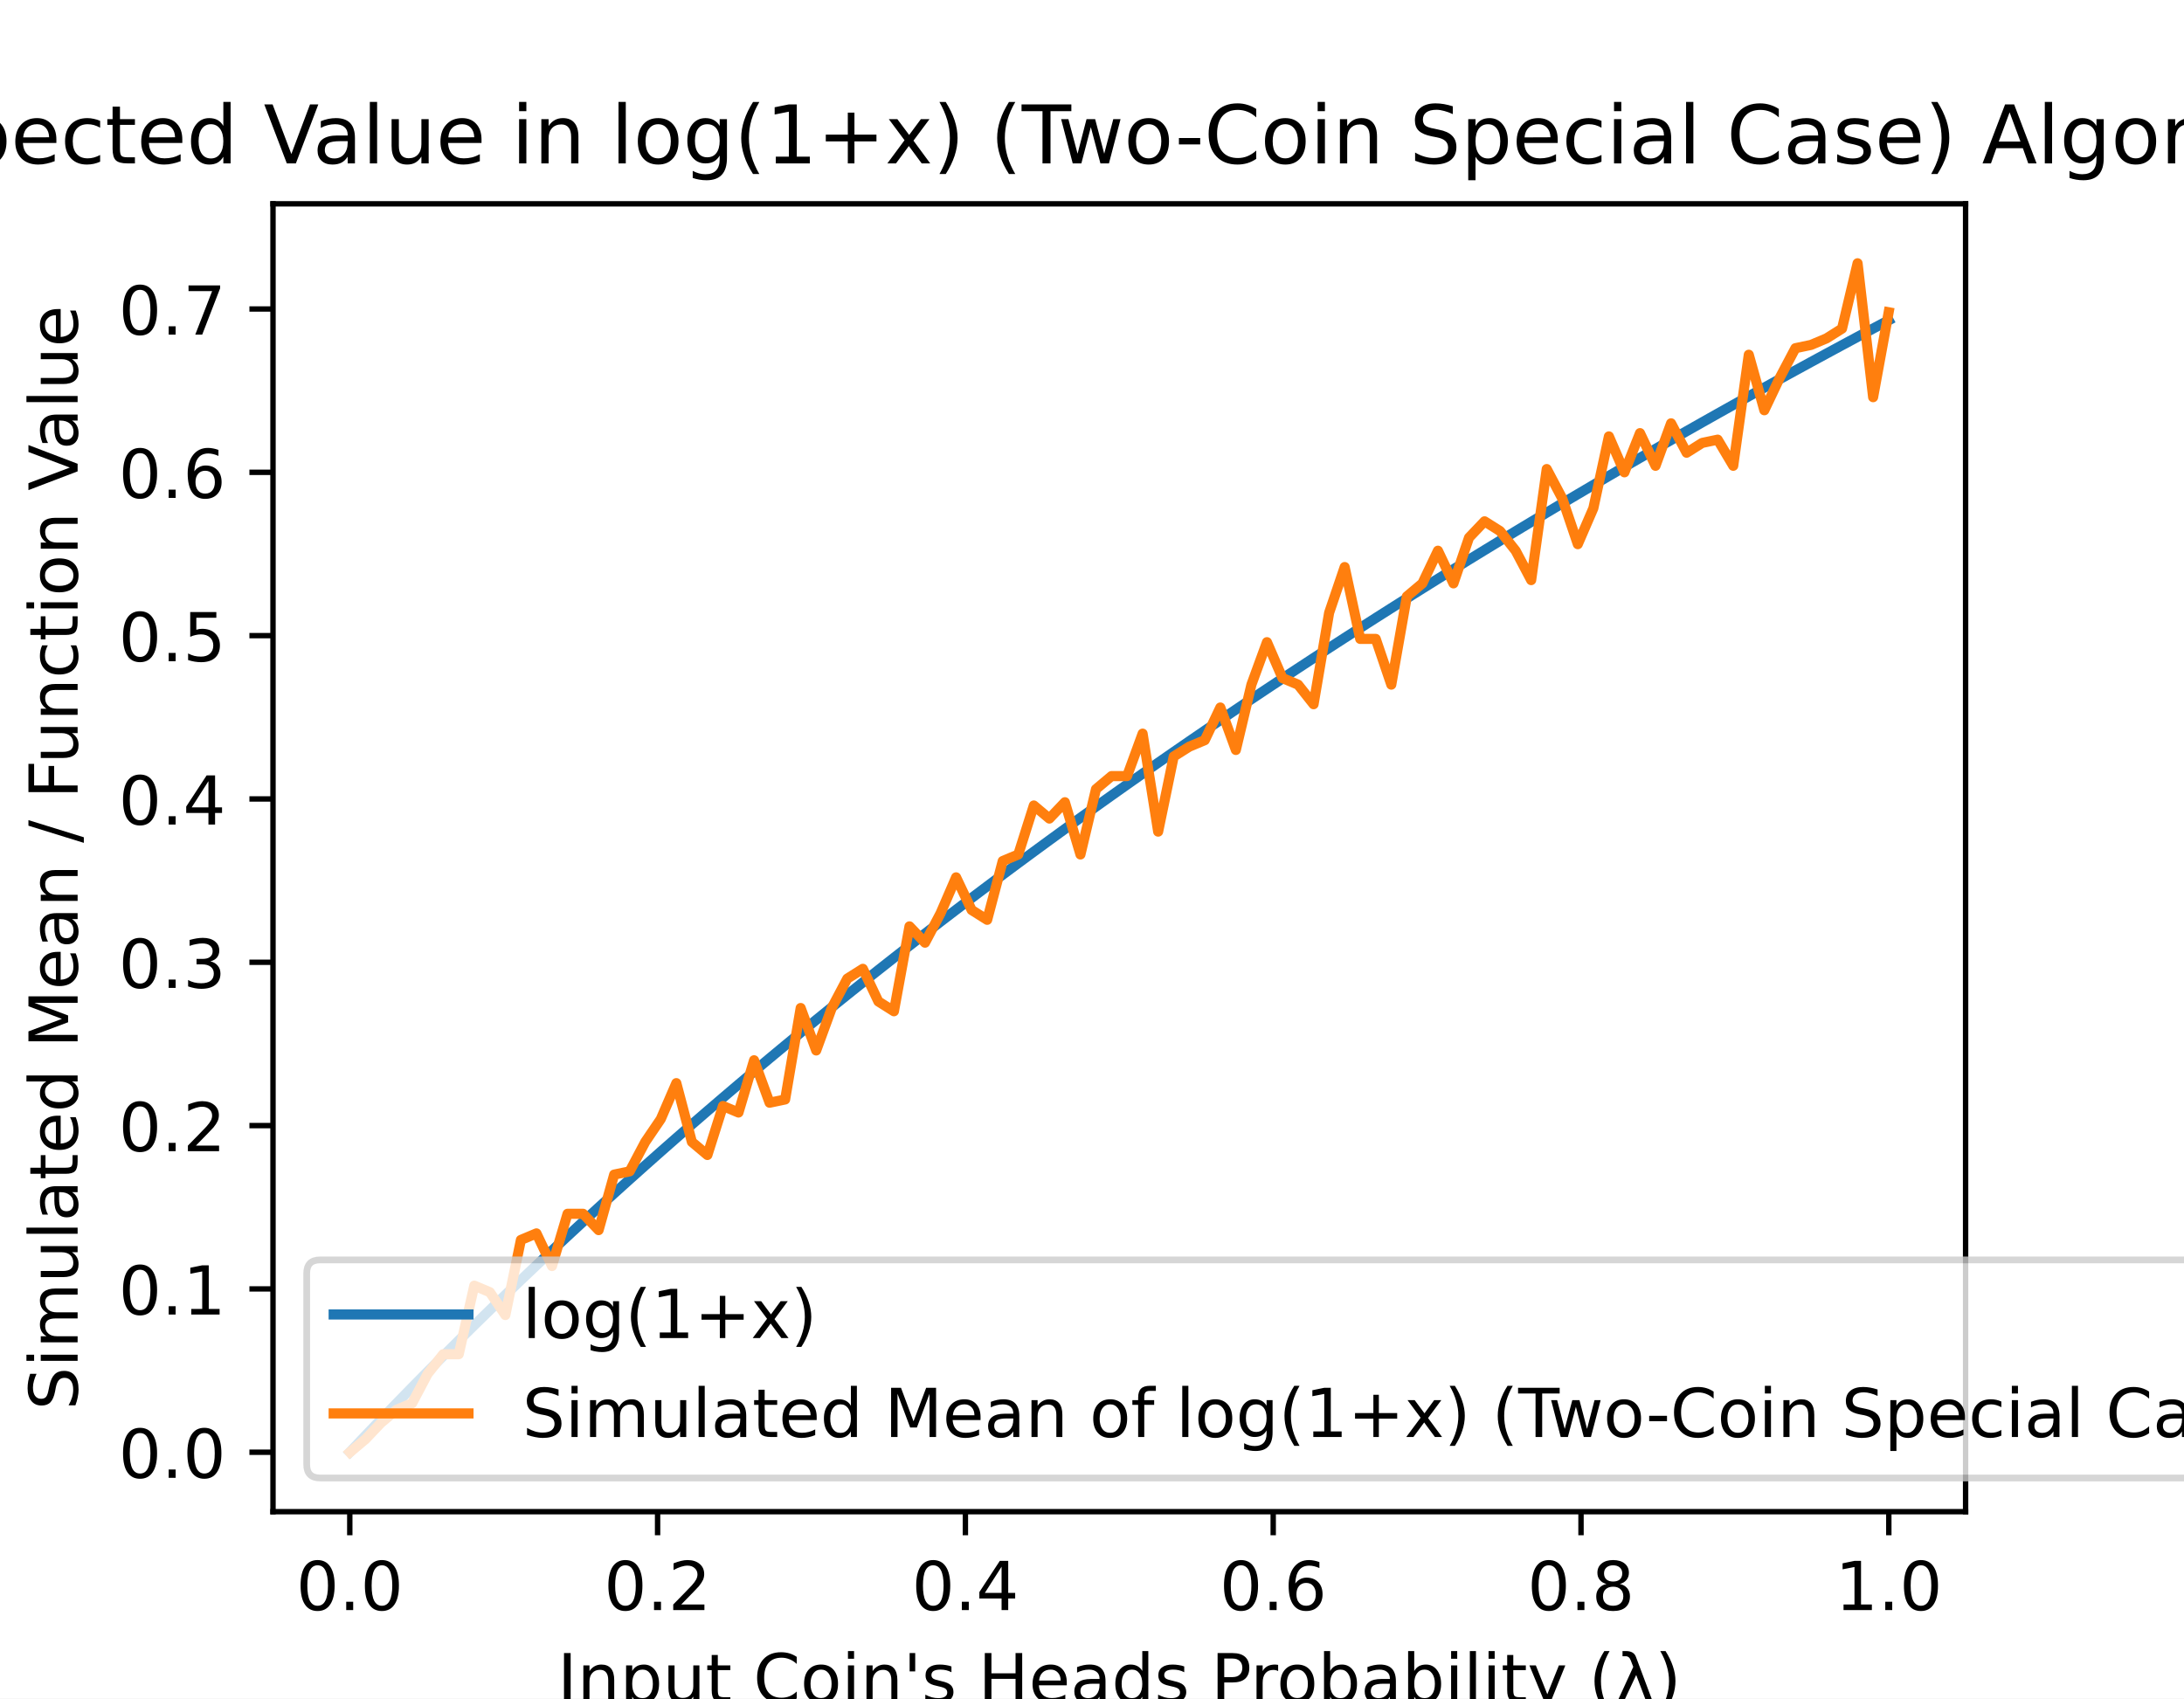
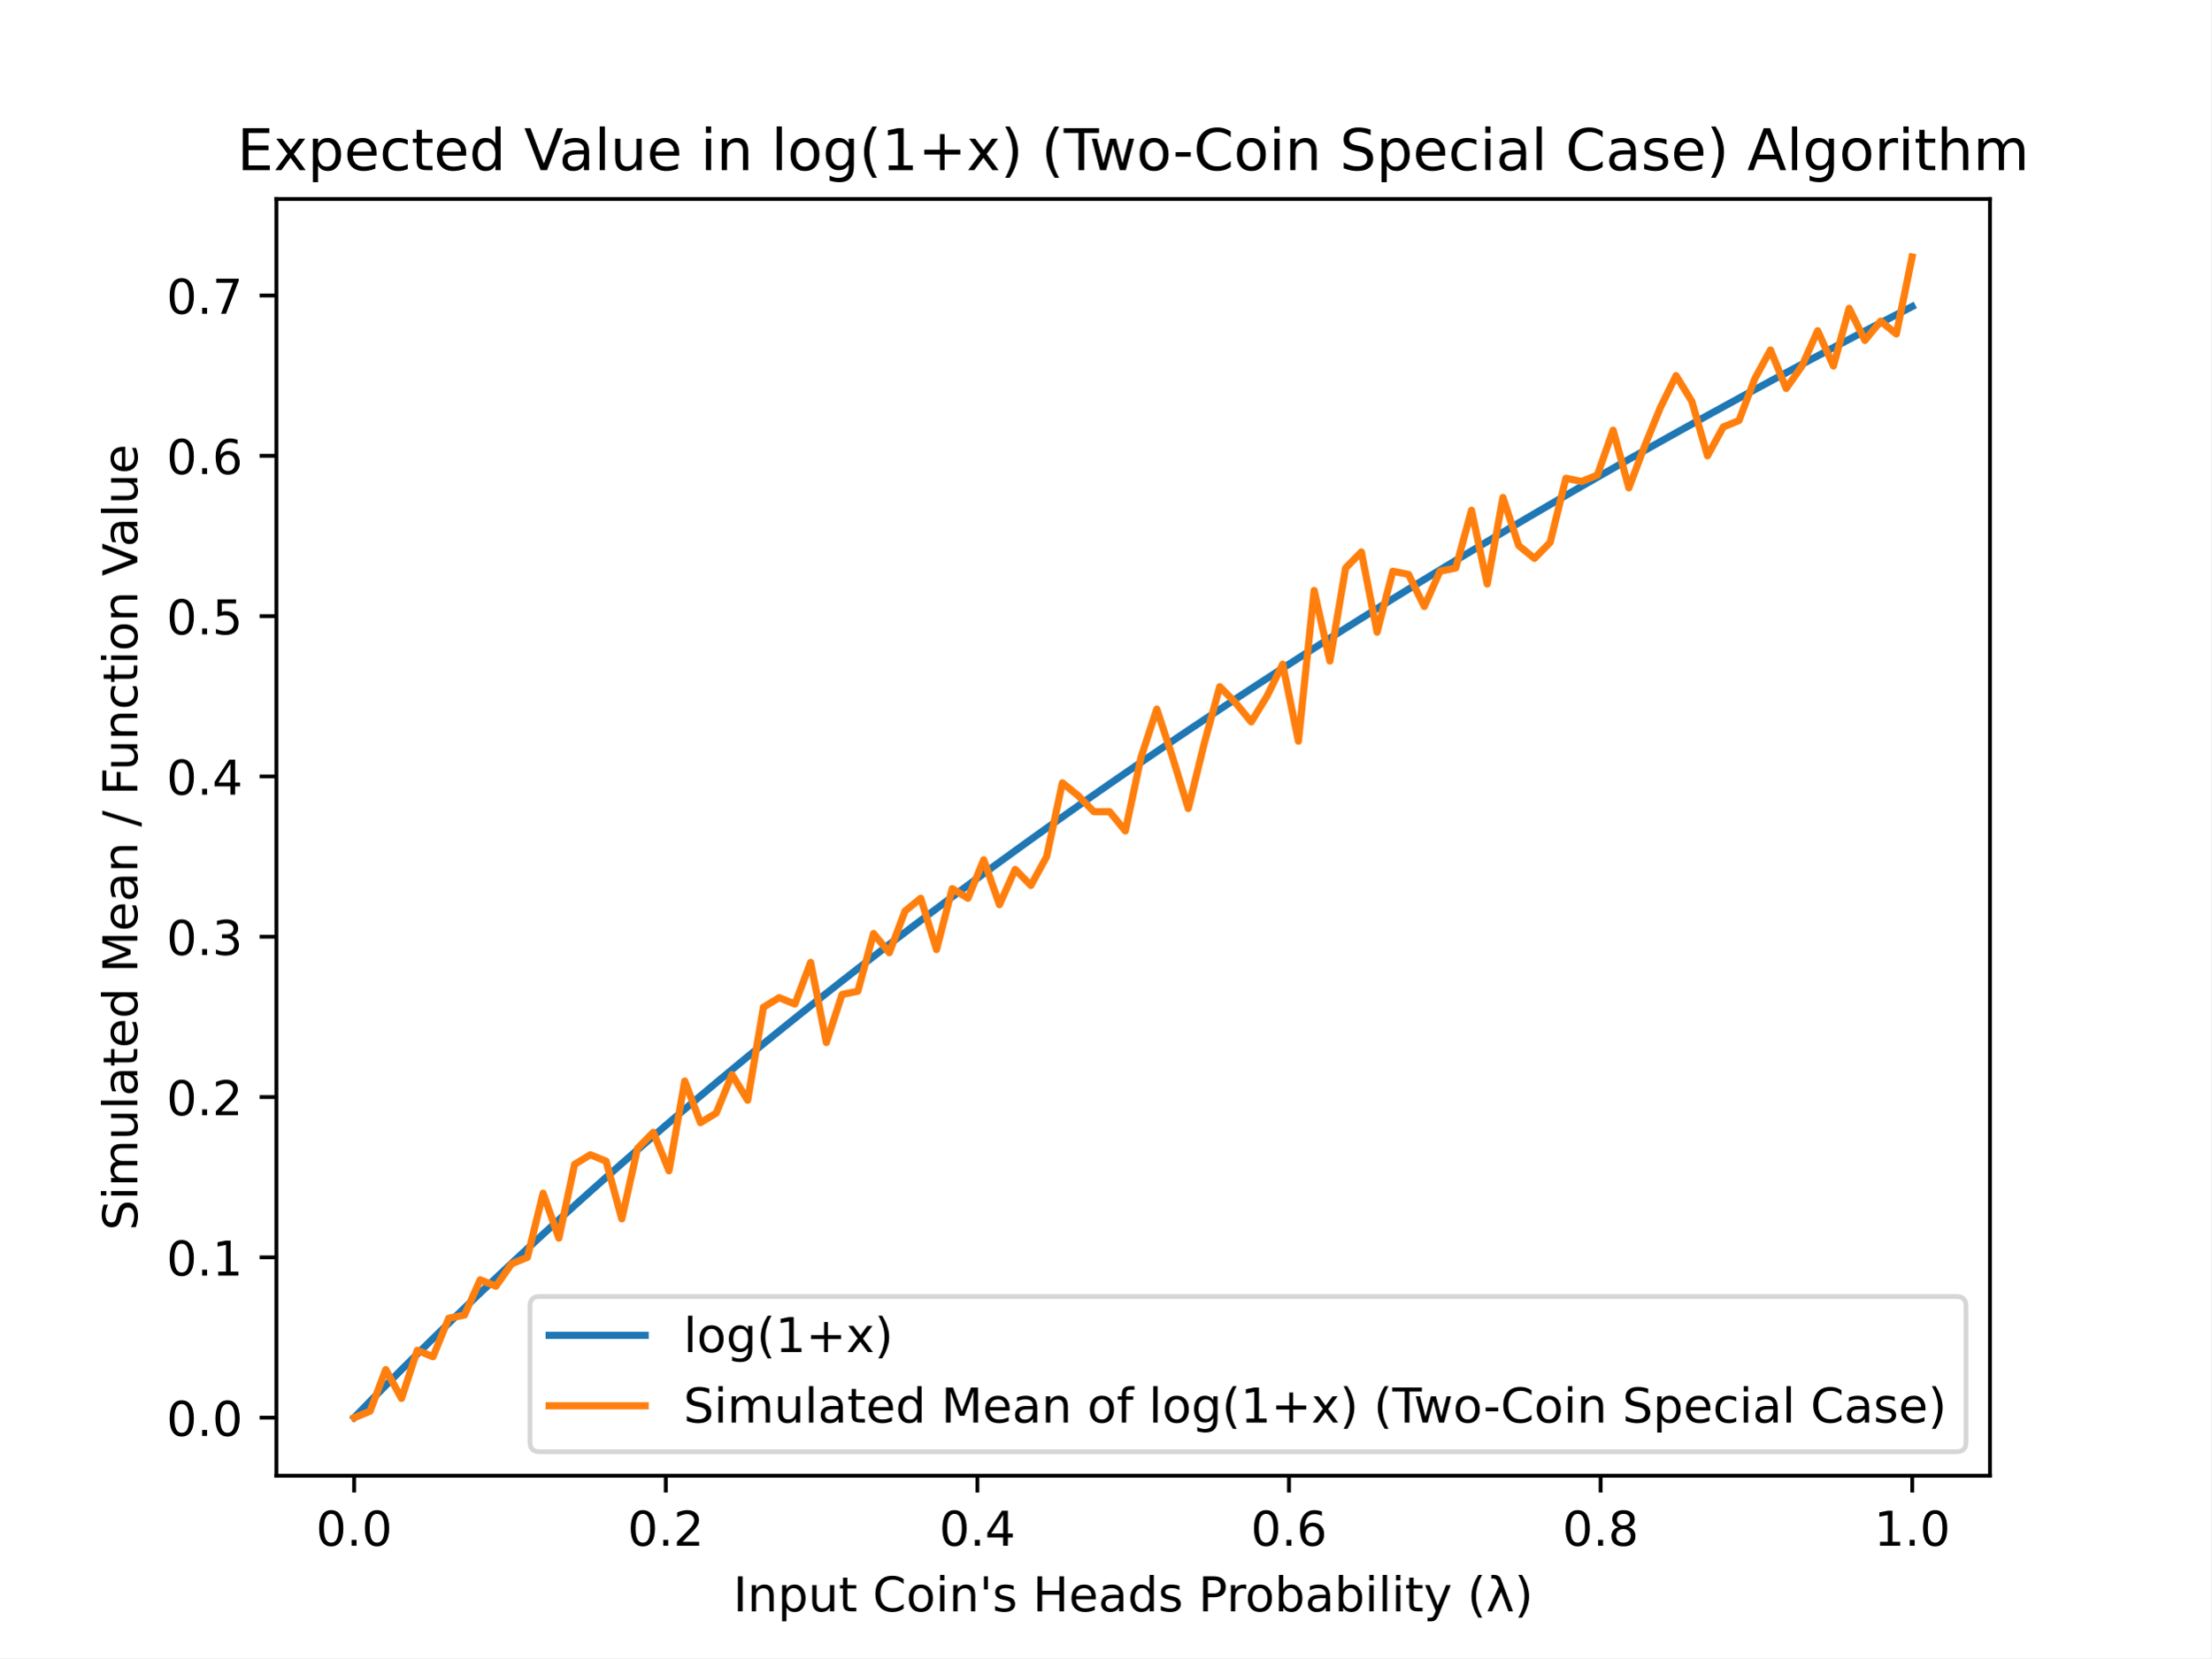
- <svg xmlns="http://www.w3.org/2000/svg" xmlns:xlink="http://www.w3.org/1999/xlink" height="252pt" version="1.1" viewBox="0 0 324 252" width="324pt">
+ <svg xmlns="http://www.w3.org/2000/svg" xmlns:xlink="http://www.w3.org/1999/xlink" height="345.6pt" version="1.1" viewBox="0 0 460.8 345.6" width="460.8pt">
  <defs>
    <style type="text/css">
*{stroke-linecap:butt;stroke-linejoin:round;}
  </style>
  </defs>
  <g id="figure_1">
    <g id="patch_1">
-       <path d="M 0 252  L 324 252  L 324 0  L 0 0  z " style="fill:#ffffff;" />
+       <path d="M 0 345.6  L 460.8 345.6  L 460.8 0  L 0 0  z " style="fill:#ffffff;" />
    </g>
    <g id="axes_1">
      <g id="patch_2">
-         <path d="M 40.5 224.28  L 291.6 224.28  L 291.6 30.24  L 40.5 30.24  z " style="fill:#ffffff;" />
+         <path d="M 57.6 307.584  L 414.72 307.584  L 414.72 41.472  L 57.6 41.472  z " style="fill:#ffffff;" />
      </g>
      <g id="matplotlib.axis_1">
        <g id="xtick_1">
          <g id="line2d_1">
            <defs>
-               <path d="M 0 0  L 0 3.5  " id="m9820864a96" style="stroke:#000000;stroke-width:0.8;" />
+               <path d="M 0 0  L 0 3.5  " id="me8f7635d27" style="stroke:#000000;stroke-width:0.8;" />
            </defs>
            <g>
-               <use style="stroke:#000000;stroke-width:0.8;" x="51.891" xlink:href="#m9820864a96" y="224.28" />
+               <use style="stroke:#000000;stroke-width:0.8;" x="73.8" xlink:href="#me8f7635d27" y="307.584" />
            </g>
          </g>
          <g id="text_1">
-             <text style="font-family:DejaVu Sans;font-size:10px;font-style:normal;font-weight:normal;text-anchor:middle;" transform="rotate(-0, 51.89081, 238.8784)" x="51.891" y="238.878">0.0</text>
+             <text style="font-family:DejaVu Sans;font-size:10px;font-style:normal;font-weight:normal;text-anchor:middle;" transform="rotate(-0, 73.80026, 322.1824)" x="73.8" y="322.182">0.0</text>
          </g>
        </g>
        <g id="xtick_2">
          <g id="line2d_2">
            <g>
-               <use style="stroke:#000000;stroke-width:0.8;" x="97.554" xlink:href="#m9820864a96" y="224.28" />
+               <use style="stroke:#000000;stroke-width:0.8;" x="138.744" xlink:href="#me8f7635d27" y="307.584" />
            </g>
          </g>
          <g id="text_2">
-             <text style="font-family:DejaVu Sans;font-size:10px;font-style:normal;font-weight:normal;text-anchor:middle;" transform="rotate(-0, 97.55448, 238.8784)" x="97.554" y="238.878">0.2</text>
+             <text style="font-family:DejaVu Sans;font-size:10px;font-style:normal;font-weight:normal;text-anchor:middle;" transform="rotate(-0, 138.7442, 322.1824)" x="138.744" y="322.182">0.2</text>
          </g>
        </g>
        <g id="xtick_3">
          <g id="line2d_3">
            <g>
-               <use style="stroke:#000000;stroke-width:0.8;" x="143.218" xlink:href="#m9820864a96" y="224.28" />
+               <use style="stroke:#000000;stroke-width:0.8;" x="203.688" xlink:href="#me8f7635d27" y="307.584" />
            </g>
          </g>
          <g id="text_3">
-             <text style="font-family:DejaVu Sans;font-size:10px;font-style:normal;font-weight:normal;text-anchor:middle;" transform="rotate(-0, 143.2182, 238.8784)" x="143.218" y="238.878">0.4</text>
+             <text style="font-family:DejaVu Sans;font-size:10px;font-style:normal;font-weight:normal;text-anchor:middle;" transform="rotate(-0, 203.6881, 322.1824)" x="203.688" y="322.182">0.4</text>
          </g>
        </g>
        <g id="xtick_4">
          <g id="line2d_4">
            <g>
-               <use style="stroke:#000000;stroke-width:0.8;" x="188.882" xlink:href="#m9820864a96" y="224.28" />
+               <use style="stroke:#000000;stroke-width:0.8;" x="268.632" xlink:href="#me8f7635d27" y="307.584" />
            </g>
          </g>
          <g id="text_4">
-             <text style="font-family:DejaVu Sans;font-size:10px;font-style:normal;font-weight:normal;text-anchor:middle;" transform="rotate(-0, 188.8818, 238.8784)" x="188.882" y="238.878">0.6</text>
+             <text style="font-family:DejaVu Sans;font-size:10px;font-style:normal;font-weight:normal;text-anchor:middle;" transform="rotate(-0, 268.6319, 322.1824)" x="268.632" y="322.182">0.6</text>
          </g>
        </g>
        <g id="xtick_5">
          <g id="line2d_5">
            <g>
-               <use style="stroke:#000000;stroke-width:0.8;" x="234.546" xlink:href="#m9820864a96" y="224.28" />
+               <use style="stroke:#000000;stroke-width:0.8;" x="333.576" xlink:href="#me8f7635d27" y="307.584" />
            </g>
          </g>
          <g id="text_5">
-             <text style="font-family:DejaVu Sans;font-size:10px;font-style:normal;font-weight:normal;text-anchor:middle;" transform="rotate(-0, 234.5455, 238.8784)" x="234.546" y="238.878">0.8</text>
+             <text style="font-family:DejaVu Sans;font-size:10px;font-style:normal;font-weight:normal;text-anchor:middle;" transform="rotate(-0, 333.5758, 322.1824)" x="333.576" y="322.182">0.8</text>
          </g>
        </g>
        <g id="xtick_6">
          <g id="line2d_6">
            <g>
-               <use style="stroke:#000000;stroke-width:0.8;" x="280.209" xlink:href="#m9820864a96" y="224.28" />
+               <use style="stroke:#000000;stroke-width:0.8;" x="398.52" xlink:href="#me8f7635d27" y="307.584" />
            </g>
          </g>
          <g id="text_6">
-             <text style="font-family:DejaVu Sans;font-size:10px;font-style:normal;font-weight:normal;text-anchor:middle;" transform="rotate(-0, 280.2092, 238.8784)" x="280.209" y="238.878">1.0</text>
+             <text style="font-family:DejaVu Sans;font-size:10px;font-style:normal;font-weight:normal;text-anchor:middle;" transform="rotate(-0, 398.5197, 322.1824)" x="398.52" y="322.182">1.0</text>
          </g>
        </g>
        <g id="text_7">
-           <text style="font-family:DejaVu Sans;font-size:10px;font-style:normal;font-weight:normal;text-anchor:middle;" transform="rotate(-0, 166.05, 252.5566)" x="166.05" y="252.557">Input Coin's Heads Probability (λ)</text>
+           <text style="font-family:DejaVu Sans;font-size:10px;font-style:normal;font-weight:normal;text-anchor:middle;" transform="rotate(-0, 236.16, 335.8606)" x="236.16" y="335.861">Input Coin's Heads Probability (λ)</text>
        </g>
      </g>
      <g id="matplotlib.axis_2">
        <g id="ytick_1">
          <g id="line2d_7">
            <defs>
-               <path d="M 0 0  L -3.5 0  " id="mb8eb2bbfcb" style="stroke:#000000;stroke-width:0.8;" />
+               <path d="M 0 0  L -3.5 0  " id="m4a01d4d278" style="stroke:#000000;stroke-width:0.8;" />
            </defs>
            <g>
-               <use style="stroke:#000000;stroke-width:0.8;" x="40.5" xlink:href="#mb8eb2bbfcb" y="215.46" />
+               <use style="stroke:#000000;stroke-width:0.8;" x="57.6" xlink:href="#m4a01d4d278" y="295.488" />
            </g>
          </g>
          <g id="text_8">
-             <text style="font-family:DejaVu Sans;font-size:10px;font-style:normal;font-weight:normal;text-anchor:end;" transform="rotate(-0, 33.5, 219.2592)" x="33.5" y="219.259">0.0</text>
+             <text style="font-family:DejaVu Sans;font-size:10px;font-style:normal;font-weight:normal;text-anchor:end;" transform="rotate(-0, 50.6, 299.2872)" x="50.6" y="299.287">0.0</text>
          </g>
        </g>
        <g id="ytick_2">
          <g id="line2d_8">
            <g>
-               <use style="stroke:#000000;stroke-width:0.8;" x="40.5" xlink:href="#mb8eb2bbfcb" y="191.229" />
+               <use style="stroke:#000000;stroke-width:0.8;" x="57.6" xlink:href="#m4a01d4d278" y="262.074" />
            </g>
          </g>
          <g id="text_9">
-             <text style="font-family:DejaVu Sans;font-size:10px;font-style:normal;font-weight:normal;text-anchor:end;" transform="rotate(-0, 33.5, 195.0284)" x="33.5" y="195.028">0.1</text>
+             <text style="font-family:DejaVu Sans;font-size:10px;font-style:normal;font-weight:normal;text-anchor:end;" transform="rotate(-0, 50.6, 265.8729)" x="50.6" y="265.873">0.1</text>
          </g>
        </g>
        <g id="ytick_3">
          <g id="line2d_9">
            <g>
-               <use style="stroke:#000000;stroke-width:0.8;" x="40.5" xlink:href="#mb8eb2bbfcb" y="166.998" />
+               <use style="stroke:#000000;stroke-width:0.8;" x="57.6" xlink:href="#m4a01d4d278" y="228.659" />
            </g>
          </g>
          <g id="text_10">
-             <text style="font-family:DejaVu Sans;font-size:10px;font-style:normal;font-weight:normal;text-anchor:end;" transform="rotate(-0, 33.5, 170.7977)" x="33.5" y="170.798">0.2</text>
+             <text style="font-family:DejaVu Sans;font-size:10px;font-style:normal;font-weight:normal;text-anchor:end;" transform="rotate(-0, 50.6, 232.4585)" x="50.6" y="232.458">0.2</text>
          </g>
        </g>
        <g id="ytick_4">
          <g id="line2d_10">
            <g>
-               <use style="stroke:#000000;stroke-width:0.8;" x="40.5" xlink:href="#mb8eb2bbfcb" y="142.768" />
+               <use style="stroke:#000000;stroke-width:0.8;" x="57.6" xlink:href="#m4a01d4d278" y="195.245" />
            </g>
          </g>
          <g id="text_11">
-             <text style="font-family:DejaVu Sans;font-size:10px;font-style:normal;font-weight:normal;text-anchor:end;" transform="rotate(-0, 33.5, 146.5669)" x="33.5" y="146.567">0.3</text>
+             <text style="font-family:DejaVu Sans;font-size:10px;font-style:normal;font-weight:normal;text-anchor:end;" transform="rotate(-0, 50.6, 199.0441)" x="50.6" y="199.044">0.3</text>
          </g>
        </g>
        <g id="ytick_5">
          <g id="line2d_11">
            <g>
-               <use style="stroke:#000000;stroke-width:0.8;" x="40.5" xlink:href="#mb8eb2bbfcb" y="118.537" />
+               <use style="stroke:#000000;stroke-width:0.8;" x="57.6" xlink:href="#m4a01d4d278" y="161.831" />
            </g>
          </g>
          <g id="text_12">
-             <text style="font-family:DejaVu Sans;font-size:10px;font-style:normal;font-weight:normal;text-anchor:end;" transform="rotate(-0, 33.5, 122.3361)" x="33.5" y="122.336">0.4</text>
+             <text style="font-family:DejaVu Sans;font-size:10px;font-style:normal;font-weight:normal;text-anchor:end;" transform="rotate(-0, 50.6, 165.6298)" x="50.6" y="165.63">0.4</text>
          </g>
        </g>
        <g id="ytick_6">
          <g id="line2d_12">
            <g>
-               <use style="stroke:#000000;stroke-width:0.8;" x="40.5" xlink:href="#mb8eb2bbfcb" y="94.306" />
+               <use style="stroke:#000000;stroke-width:0.8;" x="57.6" xlink:href="#m4a01d4d278" y="128.416" />
            </g>
          </g>
          <g id="text_13">
-             <text style="font-family:DejaVu Sans;font-size:10px;font-style:normal;font-weight:normal;text-anchor:end;" transform="rotate(-0, 33.5, 98.10537)" x="33.5" y="98.105">0.5</text>
+             <text style="font-family:DejaVu Sans;font-size:10px;font-style:normal;font-weight:normal;text-anchor:end;" transform="rotate(-0, 50.6, 132.2154)" x="50.6" y="132.215">0.5</text>
          </g>
        </g>
        <g id="ytick_7">
          <g id="line2d_13">
            <g>
-               <use style="stroke:#000000;stroke-width:0.8;" x="40.5" xlink:href="#mb8eb2bbfcb" y="70.075" />
+               <use style="stroke:#000000;stroke-width:0.8;" x="57.6" xlink:href="#m4a01d4d278" y="95.002" />
            </g>
          </g>
          <g id="text_14">
-             <text style="font-family:DejaVu Sans;font-size:10px;font-style:normal;font-weight:normal;text-anchor:end;" transform="rotate(-0, 33.5, 73.8746)" x="33.5" y="73.875">0.6</text>
+             <text style="font-family:DejaVu Sans;font-size:10px;font-style:normal;font-weight:normal;text-anchor:end;" transform="rotate(-0, 50.6, 98.80103)" x="50.6" y="98.801">0.6</text>
          </g>
        </g>
        <g id="ytick_8">
          <g id="line2d_14">
            <g>
-               <use style="stroke:#000000;stroke-width:0.8;" x="40.5" xlink:href="#mb8eb2bbfcb" y="45.845" />
+               <use style="stroke:#000000;stroke-width:0.8;" x="57.6" xlink:href="#m4a01d4d278" y="61.587" />
            </g>
          </g>
          <g id="text_15">
-             <text style="font-family:DejaVu Sans;font-size:10px;font-style:normal;font-weight:normal;text-anchor:end;" transform="rotate(-0, 33.5, 49.64383)" x="33.5" y="49.644">0.7</text>
+             <text style="font-family:DejaVu Sans;font-size:10px;font-style:normal;font-weight:normal;text-anchor:end;" transform="rotate(-0, 50.6, 65.38667)" x="50.6" y="65.387">0.7</text>
          </g>
        </g>
        <g id="text_16">
-           <text style="font-family:DejaVu Sans;font-size:10px;font-style:normal;font-weight:normal;text-anchor:middle;" transform="rotate(-90, 11.51719, 127.26)" x="11.517" y="127.26">Simulated Mean / Function Value</text>
+           <text style="font-family:DejaVu Sans;font-size:10px;font-style:normal;font-weight:normal;text-anchor:middle;" transform="rotate(-90, 28.61719, 174.528)" x="28.617" y="174.528">Simulated Mean / Function Value</text>
        </g>
      </g>
      <g id="line2d_15">
-         <path clip-path="url(#p6faec04613)" d="M 51.914 215.436  L 54.219 213.001  L 56.525 210.591  L 58.831 208.204  L 61.137 205.841  L 63.443 203.501  L 65.748 201.182  L 68.054 198.886  L 70.36 196.612  L 72.666 194.358  L 74.971 192.126  L 77.277 189.913  L 79.583 187.721  L 81.889 185.549  L 84.195 183.395  L 86.5 181.261  L 88.806 179.145  L 91.112 177.048  L 93.418 174.968  L 95.724 172.907  L 98.029 170.862  L 100.335 168.835  L 102.641 166.825  L 104.947 164.831  L 107.252 162.854  L 109.558 160.892  L 111.864 158.946  L 114.17 157.016  L 116.476 155.101  L 118.781 153.201  L 121.087 151.316  L 123.393 149.445  L 125.699 147.589  L 128.005 145.746  L 130.31 143.918  L 132.616 142.103  L 134.922 140.302  L 137.228 138.514  L 139.533 136.74  L 141.839 134.978  L 144.145 133.229  L 146.451 131.492  L 148.757 129.768  L 151.062 128.056  L 153.368 126.356  L 155.674 124.667  L 157.98 122.991  L 160.286 121.326  L 162.591 119.672  L 164.897 118.03  L 167.203 116.398  L 169.509 114.778  L 171.814 113.168  L 174.12 111.569  L 176.426 109.981  L 178.732 108.402  L 181.038 106.834  L 183.343 105.276  L 185.649 103.728  L 187.955 102.19  L 190.261 100.662  L 192.567 99.143  L 194.872 97.633  L 197.178 96.133  L 199.484 94.642  L 201.79 93.161  L 204.095 91.688  L 206.401 90.224  L 208.707 88.769  L 211.013 87.323  L 213.319 85.885  L 215.624 84.456  L 217.93 83.035  L 220.236 81.622  L 222.542 80.218  L 224.848 78.821  L 227.153 77.433  L 229.459 76.052  L 231.765 74.68  L 234.071 73.315  L 236.376 71.958  L 238.682 70.608  L 240.988 69.266  L 243.294 67.931  L 245.6 66.603  L 247.905 65.283  L 250.211 63.97  L 252.517 62.664  L 254.823 61.365  L 257.129 60.073  L 259.434 58.788  L 261.74 57.509  L 264.046 56.237  L 266.352 54.972  L 268.657 53.714  L 270.963 52.462  L 273.269 51.216  L 275.575 49.977  L 277.881 48.744  L 280.186 47.517  " style="fill:none;stroke:#1f77b4;stroke-linecap:square;stroke-width:1.5;" />
+         <path clip-path="url(#p3944816b59)" d="M 73.833 295.455  L 77.112 292.097  L 80.391 288.773  L 83.671 285.482  L 86.95 282.223  L 90.229 278.996  L 93.509 275.799  L 96.788 272.633  L 100.067 269.496  L 103.347 266.389  L 106.626 263.31  L 109.905 260.259  L 113.185 257.236  L 116.464 254.24  L 119.743 251.271  L 123.023 248.327  L 126.302 245.41  L 129.581 242.517  L 132.861 239.65  L 136.14 236.807  L 139.42 233.988  L 142.699 231.192  L 145.978 228.42  L 149.258 225.67  L 152.537 222.943  L 155.816 220.238  L 159.096 217.555  L 162.375 214.893  L 165.654 212.252  L 168.934 209.632  L 172.213 207.033  L 175.492 204.453  L 178.772 201.893  L 182.051 199.353  L 185.33 196.831  L 188.61 194.329  L 191.889 191.845  L 195.168 189.38  L 198.448 186.932  L 201.727 184.503  L 205.006 182.09  L 208.286 179.696  L 211.565 177.318  L 214.844 174.957  L 218.124 172.613  L 221.403 170.284  L 224.682 167.973  L 227.962 165.676  L 231.241 163.396  L 234.52 161.131  L 237.8 158.881  L 241.079 156.647  L 244.358 154.427  L 247.638 152.222  L 250.917 150.031  L 254.196 147.855  L 257.476 145.692  L 260.755 143.544  L 264.034 141.409  L 267.314 139.288  L 270.593 137.18  L 273.872 135.086  L 277.152 133.004  L 280.431 130.936  L 283.71 128.88  L 286.99 126.836  L 290.269 124.806  L 293.548 122.787  L 296.828 120.78  L 300.107 118.786  L 303.386 116.803  L 306.666 114.832  L 309.945 112.873  L 313.224 110.925  L 316.504 108.988  L 319.783 107.062  L 323.062 105.148  L 326.342 103.244  L 329.621 101.351  L 332.9 99.469  L 336.18 97.597  L 339.459 95.736  L 342.739 93.885  L 346.018 92.045  L 349.297 90.214  L 352.577 88.393  L 355.856 86.583  L 359.135 84.782  L 362.415 82.99  L 365.694 81.208  L 368.973 79.436  L 372.253 77.673  L 375.532 75.919  L 378.811 74.175  L 382.091 72.439  L 385.37 70.712  L 388.649 68.995  L 391.929 67.286  L 395.208 65.586  L 398.487 63.894  " style="fill:none;stroke:#1f77b4;stroke-linecap:square;stroke-width:1.5;" />
      </g>
      <g id="line2d_16">
-         <path clip-path="url(#p6faec04613)" d="M 51.914 215.46  L 54.219 213.522  L 56.525 211.098  L 58.831 209.16  L 61.137 208.191  L 63.443 203.829  L 65.748 200.922  L 68.054 200.922  L 70.36 190.745  L 72.666 191.714  L 74.971 195.106  L 77.277 183.96  L 79.583 182.991  L 81.889 187.837  L 84.195 180.083  L 86.5 180.083  L 88.806 182.506  L 91.112 174.268  L 93.418 173.783  L 95.724 169.422  L 98.029 166.029  L 100.335 160.698  L 102.641 169.422  L 104.947 171.36  L 107.252 164.091  L 109.558 165.06  L 111.864 157.306  L 114.17 163.606  L 116.476 163.122  L 118.781 149.552  L 121.087 155.852  L 123.393 149.552  L 125.699 145.191  L 128.005 143.737  L 130.31 148.583  L 132.616 150.037  L 134.922 137.437  L 137.228 139.86  L 139.533 135.498  L 141.839 130.168  L 144.145 135.014  L 146.451 136.468  L 148.757 127.745  L 151.062 126.775  L 153.368 119.506  L 155.674 121.445  L 157.98 119.022  L 160.286 126.775  L 162.591 117.083  L 164.897 115.145  L 167.203 115.145  L 169.509 108.845  L 171.814 123.383  L 174.12 112.237  L 176.426 110.783  L 178.732 109.814  L 181.038 104.968  L 183.343 111.268  L 185.649 101.575  L 187.955 95.275  L 190.261 100.606  L 192.567 101.575  L 194.872 104.483  L 197.178 90.914  L 199.484 84.129  L 201.79 94.791  L 204.095 94.791  L 206.401 101.575  L 208.707 88.491  L 211.013 86.552  L 213.319 81.706  L 215.624 86.552  L 217.93 79.768  L 220.236 77.345  L 222.542 78.798  L 224.848 81.706  L 227.153 86.068  L 229.459 69.591  L 231.765 73.952  L 234.071 80.737  L 236.376 75.406  L 238.682 64.745  L 240.988 70.075  L 243.294 64.26  L 245.6 69.106  L 247.905 62.806  L 250.211 67.168  L 252.517 65.714  L 254.823 65.229  L 257.129 69.106  L 259.434 52.629  L 261.74 60.868  L 264.046 56.022  L 266.352 51.66  L 268.657 51.175  L 270.963 50.206  L 273.269 48.752  L 275.575 39.06  L 277.881 58.929  L 280.186 46.329  " style="fill:none;stroke:#ff7f0e;stroke-linecap:square;stroke-width:1.5;" />
+         <path clip-path="url(#p3944816b59)" d="M 73.833 295.488  L 77.112 294.151  L 80.391 285.464  L 83.671 291.478  L 86.95 281.454  L 90.229 282.791  L 93.509 274.771  L 96.788 274.103  L 100.067 266.752  L 103.347 268.088  L 106.626 263.41  L 109.905 262.074  L 113.185 248.708  L 116.464 258.064  L 119.743 242.693  L 123.023 240.688  L 126.302 242.025  L 129.581 254.054  L 132.861 239.352  L 136.14 236.01  L 139.42 244.03  L 142.699 225.318  L 145.978 234.006  L 149.258 232.001  L 152.537 223.981  L 155.816 229.328  L 159.096 209.947  L 162.375 207.942  L 165.654 209.279  L 168.934 200.591  L 172.213 217.298  L 175.492 207.274  L 178.772 206.606  L 182.051 194.577  L 185.33 198.586  L 188.61 189.899  L 191.889 187.225  L 195.168 197.918  L 198.448 185.221  L 201.727 187.225  L 205.006 179.206  L 208.286 188.562  L 211.565 181.211  L 214.844 184.552  L 218.124 178.538  L 221.403 163.167  L 224.682 165.84  L 227.962 169.182  L 231.241 169.182  L 234.52 173.191  L 237.8 157.821  L 241.079 147.797  L 244.358 157.821  L 247.638 168.513  L 250.917 155.148  L 254.196 143.118  L 257.476 146.46  L 260.755 150.47  L 264.034 145.123  L 267.314 138.44  L 270.593 154.479  L 273.872 123.07  L 277.152 137.772  L 280.431 118.392  L 283.71 115.05  L 286.99 131.758  L 290.269 119.06  L 293.548 119.728  L 296.828 126.411  L 300.107 119.06  L 303.386 118.392  L 306.666 106.363  L 309.945 121.733  L 313.224 103.69  L 316.504 113.714  L 319.783 116.387  L 323.062 113.046  L 326.342 99.68  L 329.621 100.348  L 332.9 99.012  L 336.18 89.656  L 339.459 101.685  L 342.739 92.997  L 346.018 84.978  L 349.297 78.295  L 352.577 83.641  L 355.856 95.002  L 359.135 88.987  L 362.415 87.651  L 365.694 78.963  L 368.973 72.948  L 372.253 80.968  L 375.532 76.29  L 378.811 68.939  L 382.091 76.29  L 385.37 64.261  L 388.649 70.943  L 391.929 66.934  L 395.208 69.607  L 398.487 53.568  " style="fill:none;stroke:#ff7f0e;stroke-linecap:square;stroke-width:1.5;" />
      </g>
      <g id="patch_3">
-         <path d="M 40.5 224.28  L 40.5 30.24  " style="fill:none;stroke:#000000;stroke-linecap:square;stroke-linejoin:miter;stroke-width:0.8;" />
+         <path d="M 57.6 307.584  L 57.6 41.472  " style="fill:none;stroke:#000000;stroke-linecap:square;stroke-linejoin:miter;stroke-width:0.8;" />
      </g>
      <g id="patch_4">
-         <path d="M 291.6 224.28  L 291.6 30.24  " style="fill:none;stroke:#000000;stroke-linecap:square;stroke-linejoin:miter;stroke-width:0.8;" />
+         <path d="M 414.72 307.584  L 414.72 41.472  " style="fill:none;stroke:#000000;stroke-linecap:square;stroke-linejoin:miter;stroke-width:0.8;" />
      </g>
      <g id="patch_5">
-         <path d="M 40.5 224.28  L 291.6 224.28  " style="fill:none;stroke:#000000;stroke-linecap:square;stroke-linejoin:miter;stroke-width:0.8;" />
+         <path d="M 57.6 307.584  L 414.72 307.584  " style="fill:none;stroke:#000000;stroke-linecap:square;stroke-linejoin:miter;stroke-width:0.8;" />
      </g>
      <g id="patch_6">
-         <path d="M 40.5 30.24  L 291.6 30.24  " style="fill:none;stroke:#000000;stroke-linecap:square;stroke-linejoin:miter;stroke-width:0.8;" />
+         <path d="M 57.6 41.472  L 414.72 41.472  " style="fill:none;stroke:#000000;stroke-linecap:square;stroke-linejoin:miter;stroke-width:0.8;" />
      </g>
      <g id="text_17">
-         <text style="font-family:DejaVu Sans;font-size:12px;font-style:normal;font-weight:normal;text-anchor:middle;" transform="rotate(-0, 166.05, 24.24)" x="166.05" y="24.24">Expected Value in log(1+x) (Two-Coin Special Case) Algorithm</text>
+         <text style="font-family:DejaVu Sans;font-size:12px;font-style:normal;font-weight:normal;text-anchor:middle;" transform="rotate(-0, 236.16, 35.472)" x="236.16" y="35.472">Expected Value in log(1+x) (Two-Coin Special Case) Algorithm</text>
      </g>
      <g id="legend_1">
        <g id="patch_7">
-           <path d="M 47.5 219.28  L 342.773 219.28  Q 344.773 219.28 344.773 217.28  L 344.773 188.924  Q 344.773 186.924 342.773 186.924  L 47.5 186.924  Q 45.5 186.924 45.5 188.924  L 45.5 217.28  Q 45.5 219.28 47.5 219.28  z " style="fill:#ffffff;opacity:0.8;stroke:#cccccc;stroke-linejoin:miter;" />
+           <path d="M 112.447 302.584  L 407.72 302.584  Q 409.72 302.584 409.72 300.584  L 409.72 272.228  Q 409.72 270.228 407.72 270.228  L 112.447 270.228  Q 110.447 270.228 110.447 272.228  L 110.447 300.584  Q 110.447 302.584 112.447 302.584  z " style="fill:#ffffff;opacity:0.8;stroke:#cccccc;stroke-linejoin:miter;" />
        </g>
        <g id="line2d_17">
-           <path d="M 49.5 195.022  L 69.5 195.022  " style="fill:none;stroke:#1f77b4;stroke-linecap:square;stroke-width:1.5;" />
+           <path d="M 114.447 278.326  L 134.447 278.326  " style="fill:none;stroke:#1f77b4;stroke-linecap:square;stroke-width:1.5;" />
        </g>
        <g id="line2d_18" />
        <g id="text_18">
-           <text style="font-family:DejaVu Sans;font-size:10px;font-style:normal;font-weight:normal;text-anchor:start;" transform="rotate(-0, 77.5, 198.5222)" x="77.5" y="198.522">log(1+x)</text>
+           <text style="font-family:DejaVu Sans;font-size:10px;font-style:normal;font-weight:normal;text-anchor:start;" transform="rotate(-0, 142.4466, 281.8262)" x="142.447" y="281.826">log(1+x)</text>
        </g>
        <g id="line2d_19">
-           <path d="M 49.5 209.7  L 69.5 209.7  " style="fill:none;stroke:#ff7f0e;stroke-linecap:square;stroke-width:1.5;" />
+           <path d="M 114.447 293.004  L 134.447 293.004  " style="fill:none;stroke:#ff7f0e;stroke-linecap:square;stroke-width:1.5;" />
        </g>
        <g id="line2d_20" />
        <g id="text_19">
-           <text style="font-family:DejaVu Sans;font-size:10px;font-style:normal;font-weight:normal;text-anchor:start;" transform="rotate(-0, 77.5, 213.2003)" x="77.5" y="213.2">Simulated Mean of log(1+x) (Two-Coin Special Case)</text>
+           <text style="font-family:DejaVu Sans;font-size:10px;font-style:normal;font-weight:normal;text-anchor:start;" transform="rotate(-0, 142.4466, 296.5043)" x="142.447" y="296.504">Simulated Mean of log(1+x) (Two-Coin Special Case)</text>
        </g>
      </g>
    </g>
  </g>
  <defs>
-     <clipPath id="p6faec04613">
-       <rect height="194.04" width="251.1" x="40.5" y="30.24" />
+     <clipPath id="p3944816b59">
+       <rect height="266.112" width="357.12" x="57.6" y="41.472" />
    </clipPath>
  </defs>
</svg>
